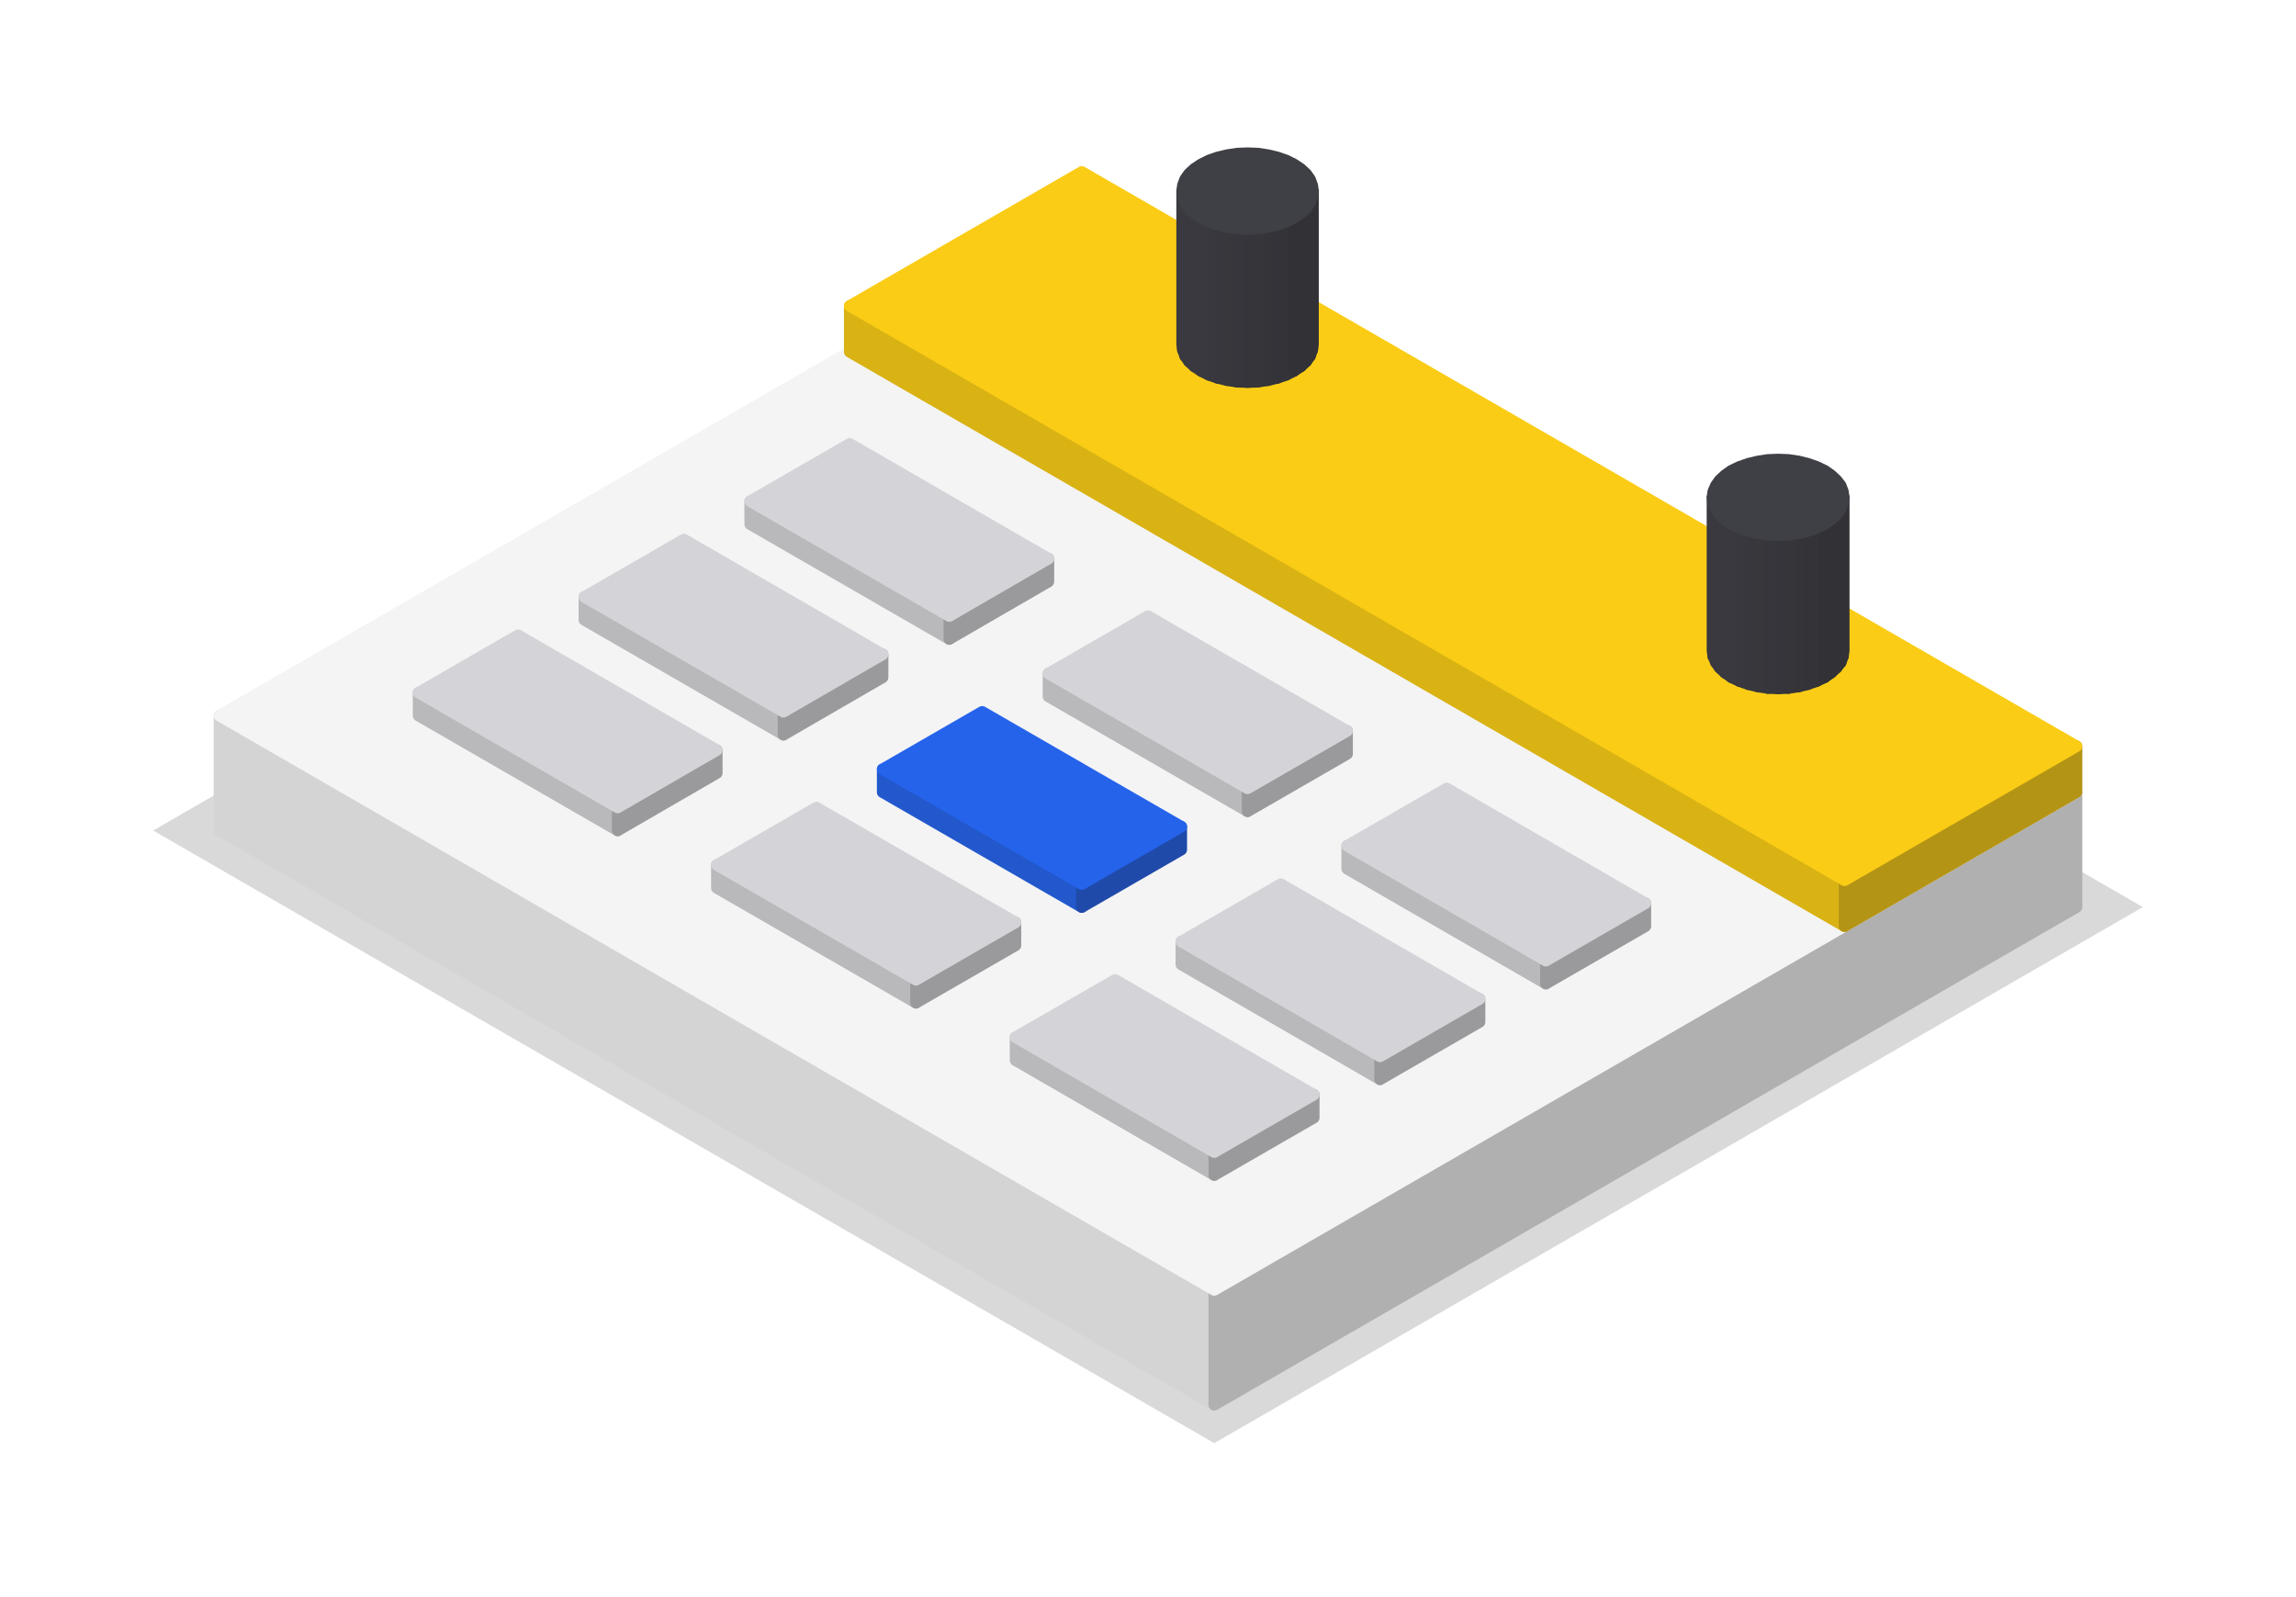
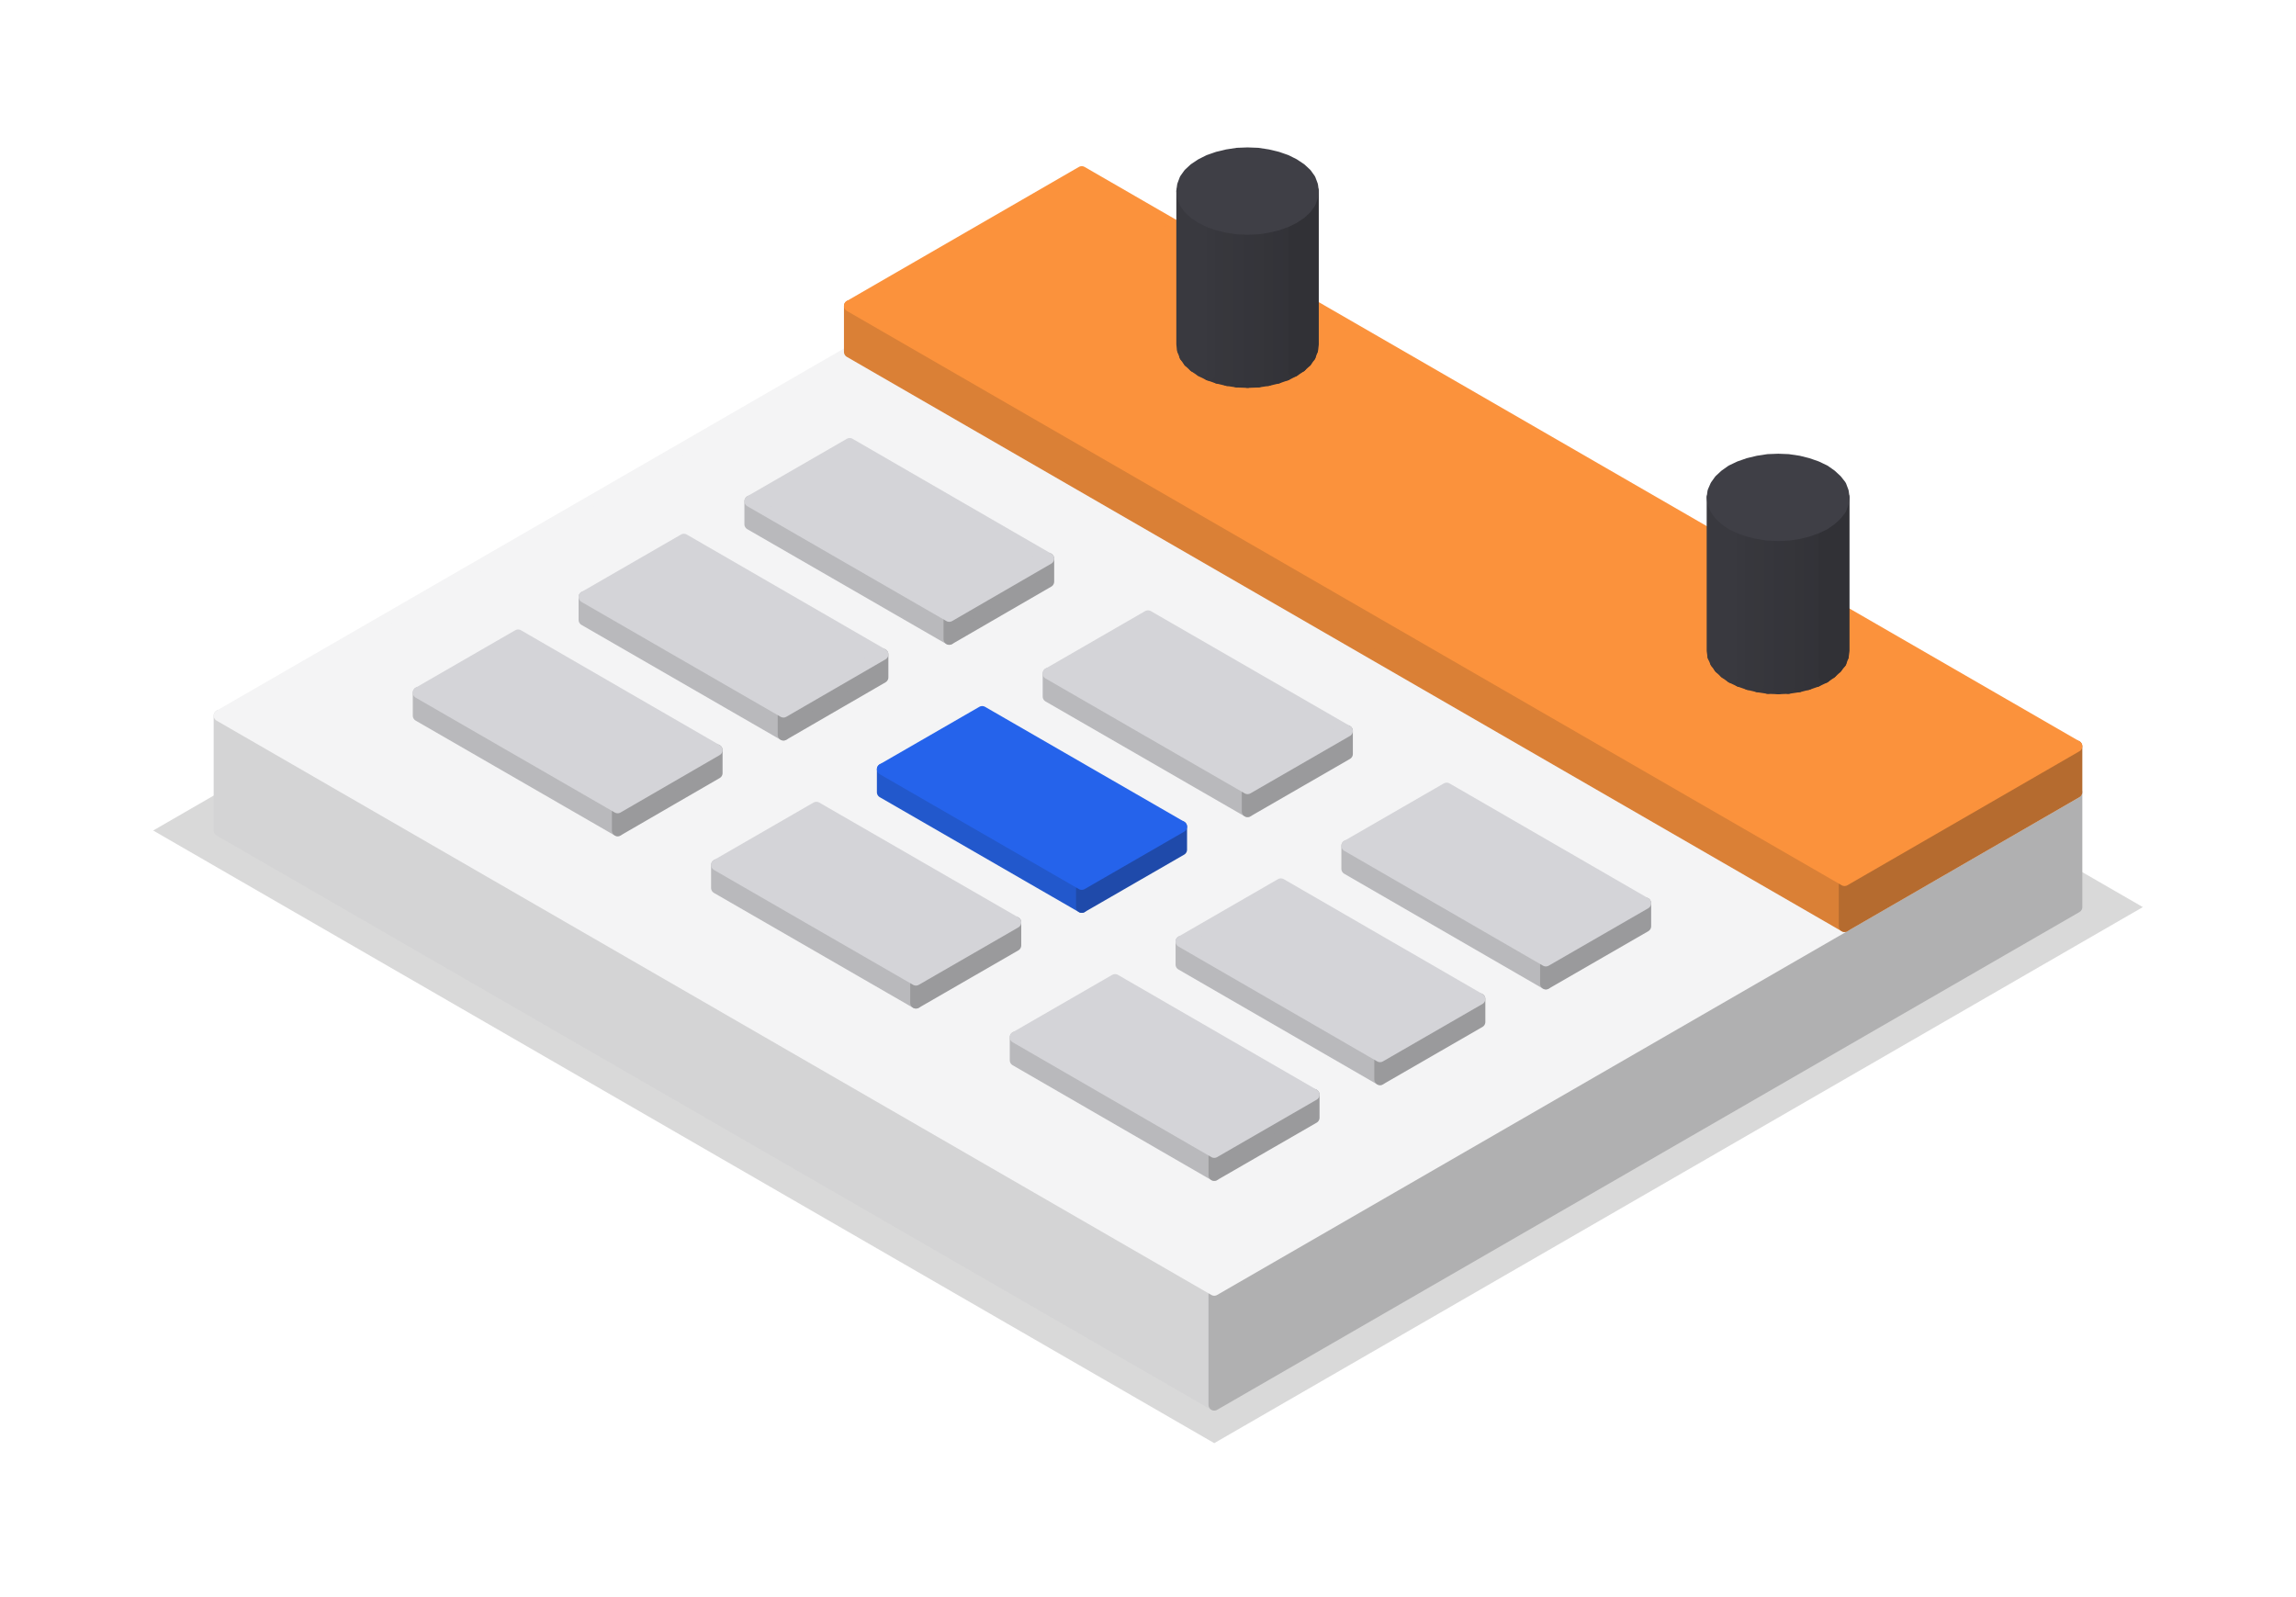
<svg xmlns="http://www.w3.org/2000/svg" width="59.96" height="41.69" viewBox="-28.25 -8.69 59.96 41.69" fill="none" aria-hidden="true">
  <polygon points="0,-1 27.71,15 3.46,29 -24.25,13" fill="#111111" fill-opacity="0.16" />
  <polygon points="-22.52,13 3.46,28 3.46,25 -22.52,10" fill="#d4d4d5" stroke="#d4d4d5" stroke-width="0.3" stroke-linejoin="round" />
  <polygon points="25.98,15 3.46,28 3.46,25 25.98,12" fill="#b0b0b1" stroke="#b0b0b1" stroke-width="0.3" stroke-linejoin="round" />
  <polygon points="0,-3 25.98,12 3.46,25 -22.52,10" fill="#F4F4F5" stroke="#F4F4F5" stroke-width="0.3" stroke-linejoin="round" />
-   <polygon points="-6.06,0.5 19.92,15.5 19.92,14.3 -6.06,-0.7" fill="#d9b214" stroke="#d9b214" stroke-width="0.3" stroke-linejoin="round" />
-   <polygon points="25.98,12 19.92,15.5 19.92,14.3 25.98,10.8" fill="#b49414" stroke="#b49414" stroke-width="0.3" stroke-linejoin="round" />
-   <polygon points="0,-4.2 25.98,10.8 19.92,14.3 -6.06,-0.7" fill="#FACC15" stroke="#FACC15" stroke-width="0.3" stroke-linejoin="round" />
+   <polygon points="-6.06,0.5 19.92,15.5 19.92,14.3 -6.06,-0.7" fill="#da8036" stroke="#da8036" stroke-width="0.3" stroke-linejoin="round" />
+   <polygon points="25.98,12 19.92,15.5 19.92,14.3 25.98,10.8" fill="#b56b2f" stroke="#b56b2f" stroke-width="0.3" stroke-linejoin="round" />
+   <polygon points="0,-4.2 25.98,10.8 19.92,14.3 -6.06,-0.7" fill="#FB923C" stroke="#FB923C" stroke-width="0.3" stroke-linejoin="round" />
  <polygon points="5.54,1 5.34,1.1 5.34,-2.9 5.54,-3" fill="#323237" stroke="#323237" stroke-width="0.3" stroke-linejoin="round" />
  <polygon points="5.34,1.1 5.11,1.18 5.11,-2.82 5.34,-2.9" fill="#333338" stroke="#333338" stroke-width="0.3" stroke-linejoin="round" />
  <polygon points="5.11,1.18 4.86,1.24 4.86,-2.76 5.11,-2.82" fill="#333339" stroke="#333339" stroke-width="0.3" stroke-linejoin="round" />
  <polygon points="4.86,1.24 4.6,1.28 4.6,-2.72 4.86,-2.76" fill="#343439" stroke="#343439" stroke-width="0.3" stroke-linejoin="round" />
  <polygon points="4.6,1.28 4.33,1.29 4.33,-2.71 4.6,-2.72" fill="#35353a" stroke="#35353a" stroke-width="0.3" stroke-linejoin="round" />
  <polygon points="4.33,1.29 4.06,1.28 4.06,-2.72 4.33,-2.71" fill="#35353b" stroke="#35353b" stroke-width="0.3" stroke-linejoin="round" />
  <polygon points="4.06,1.28 3.8,1.24 3.8,-2.76 4.06,-2.72" fill="#36363c" stroke="#36363c" stroke-width="0.3" stroke-linejoin="round" />
  <polygon points="3.8,1.24 3.55,1.18 3.55,-2.82 3.8,-2.76" fill="#37373c" stroke="#37373c" stroke-width="0.3" stroke-linejoin="round" />
  <polygon points="3.55,1.18 3.32,1.1 3.32,-2.9 3.55,-2.82" fill="#37373d" stroke="#37373d" stroke-width="0.3" stroke-linejoin="round" />
  <polygon points="3.32,1.1 3.12,1 3.12,-3 3.32,-2.9" fill="#38383e" stroke="#38383e" stroke-width="0.3" stroke-linejoin="round" />
  <polygon points="3.12,1 2.94,0.88 2.94,-3.12 3.12,-3" fill="#39393f" stroke="#39393f" stroke-width="0.3" stroke-linejoin="round" />
  <polygon points="2.94,0.88 2.8,0.75 2.8,-3.25 2.94,-3.12" fill="#39393f" stroke="#39393f" stroke-width="0.3" stroke-linejoin="round" />
  <polygon points="2.8,0.75 2.7,0.61 2.7,-3.39 2.8,-3.25" fill="#39393f" stroke="#39393f" stroke-width="0.3" stroke-linejoin="round" />
  <polygon points="2.7,0.61 2.64,0.45 2.64,-3.55 2.7,-3.39" fill="#39393f" stroke="#39393f" stroke-width="0.3" stroke-linejoin="round" />
  <polygon points="2.64,0.45 2.62,0.3 2.62,-3.7 2.64,-3.55" fill="#39393f" stroke="#39393f" stroke-width="0.3" stroke-linejoin="round" />
  <polygon points="6.04,0.3 6.02,0.45 6.02,-3.55 6.04,-3.7" fill="#313136" stroke="#313136" stroke-width="0.3" stroke-linejoin="round" />
  <polygon points="6.02,0.45 5.96,0.61 5.96,-3.39 6.02,-3.55" fill="#313136" stroke="#313136" stroke-width="0.3" stroke-linejoin="round" />
  <polygon points="5.96,0.61 5.86,0.75 5.86,-3.25 5.96,-3.39" fill="#313136" stroke="#313136" stroke-width="0.3" stroke-linejoin="round" />
  <polygon points="5.86,0.75 5.72,0.88 5.72,-3.12 5.86,-3.25" fill="#313136" stroke="#313136" stroke-width="0.3" stroke-linejoin="round" />
  <polygon points="5.72,0.88 5.54,1 5.54,-3 5.72,-3.12" fill="#313136" stroke="#313136" stroke-width="0.3" stroke-linejoin="round" />
  <polygon points="5.54,-3 5.34,-2.9 5.11,-2.82 4.86,-2.76 4.6,-2.72 4.33,-2.71 4.06,-2.72 3.8,-2.76 3.55,-2.82 3.32,-2.9 3.12,-3 2.94,-3.12 2.8,-3.25 2.7,-3.39 2.64,-3.55 2.62,-3.7 2.64,-3.85 2.7,-4.01 2.8,-4.15 2.94,-4.28 3.12,-4.4 3.32,-4.5 3.55,-4.58 3.8,-4.64 4.06,-4.68 4.33,-4.69 4.6,-4.68 4.86,-4.64 5.11,-4.58 5.34,-4.5 5.54,-4.4 5.72,-4.28 5.86,-4.15 5.96,-4.01 6.02,-3.85 6.04,-3.7 6.02,-3.55 5.96,-3.39 5.86,-3.25 5.72,-3.12" fill="#3F3F46" stroke="#3F3F46" stroke-width="0.3" stroke-linejoin="round" />
  <polygon points="19.4,9 19.19,9.1 19.19,5.1 19.4,5" fill="#323237" stroke="#323237" stroke-width="0.3" stroke-linejoin="round" />
  <polygon points="19.19,9.1 18.96,9.18 18.96,5.18 19.19,5.1" fill="#333338" stroke="#333338" stroke-width="0.3" stroke-linejoin="round" />
  <polygon points="18.96,9.18 18.72,9.24 18.72,5.24 18.96,5.18" fill="#333339" stroke="#333339" stroke-width="0.3" stroke-linejoin="round" />
  <polygon points="18.72,9.24 18.45,9.28 18.45,5.28 18.72,5.24" fill="#343439" stroke="#343439" stroke-width="0.3" stroke-linejoin="round" />
  <polygon points="18.45,9.28 18.19,9.29 18.19,5.29 18.45,5.28" fill="#35353a" stroke="#35353a" stroke-width="0.3" stroke-linejoin="round" />
  <polygon points="18.19,9.29 17.92,9.28 17.92,5.28 18.19,5.29" fill="#35353b" stroke="#35353b" stroke-width="0.3" stroke-linejoin="round" />
  <polygon points="17.92,9.28 17.66,9.24 17.66,5.24 17.92,5.28" fill="#36363c" stroke="#36363c" stroke-width="0.3" stroke-linejoin="round" />
  <polygon points="17.66,9.24 17.41,9.18 17.41,5.18 17.66,5.24" fill="#37373c" stroke="#37373c" stroke-width="0.3" stroke-linejoin="round" />
  <polygon points="17.41,9.18 17.18,9.1 17.18,5.1 17.41,5.18" fill="#37373d" stroke="#37373d" stroke-width="0.3" stroke-linejoin="round" />
  <polygon points="17.18,9.1 16.97,9 16.97,5 17.18,5.1" fill="#38383e" stroke="#38383e" stroke-width="0.3" stroke-linejoin="round" />
  <polygon points="16.97,9 16.8,8.88 16.8,4.88 16.97,5" fill="#39393f" stroke="#39393f" stroke-width="0.3" stroke-linejoin="round" />
  <polygon points="16.8,8.88 16.66,8.75 16.66,4.75 16.8,4.88" fill="#39393f" stroke="#39393f" stroke-width="0.3" stroke-linejoin="round" />
  <polygon points="16.66,8.75 16.56,8.61 16.56,4.61 16.66,4.75" fill="#39393f" stroke="#39393f" stroke-width="0.3" stroke-linejoin="round" />
  <polygon points="16.56,8.61 16.49,8.45 16.49,4.45 16.56,4.61" fill="#39393f" stroke="#39393f" stroke-width="0.3" stroke-linejoin="round" />
  <polygon points="16.49,8.45 16.47,8.3 16.47,4.3 16.49,4.45" fill="#39393f" stroke="#39393f" stroke-width="0.3" stroke-linejoin="round" />
  <polygon points="19.9,8.3 19.88,8.45 19.88,4.45 19.9,4.3" fill="#313136" stroke="#313136" stroke-width="0.3" stroke-linejoin="round" />
  <polygon points="19.88,8.45 19.82,8.61 19.82,4.61 19.88,4.45" fill="#313136" stroke="#313136" stroke-width="0.3" stroke-linejoin="round" />
  <polygon points="19.82,8.61 19.71,8.75 19.71,4.75 19.82,4.61" fill="#313136" stroke="#313136" stroke-width="0.3" stroke-linejoin="round" />
  <polygon points="19.71,8.75 19.57,8.88 19.57,4.88 19.71,4.75" fill="#313136" stroke="#313136" stroke-width="0.3" stroke-linejoin="round" />
  <polygon points="19.57,8.88 19.4,9 19.4,5 19.57,4.88" fill="#313136" stroke="#313136" stroke-width="0.3" stroke-linejoin="round" />
  <polygon points="19.4,5 19.19,5.1 18.96,5.18 18.72,5.24 18.45,5.28 18.19,5.29 17.92,5.28 17.66,5.24 17.41,5.18 17.18,5.1 16.97,5 16.8,4.88 16.66,4.75 16.56,4.61 16.49,4.45 16.47,4.3 16.49,4.15 16.56,3.99 16.66,3.85 16.8,3.72 16.97,3.6 17.18,3.5 17.41,3.42 17.66,3.36 17.92,3.32 18.19,3.31 18.45,3.32 18.72,3.36 18.96,3.42 19.19,3.5 19.4,3.6 19.57,3.72 19.71,3.85 19.82,3.99 19.88,4.15 19.9,4.3 19.88,4.45 19.82,4.61 19.71,4.75 19.57,4.88" fill="#3F3F46" stroke="#3F3F46" stroke-width="0.3" stroke-linejoin="round" />
  <polygon points="-8.66,5 -3.46,8 -3.46,7.4 -8.66,4.4" fill="#b9b9bc" stroke="#b9b9bc" stroke-width="0.3" stroke-linejoin="round" />
  <polygon points="-0.87,6.5 -3.46,8 -3.46,7.4 -0.87,5.9" fill="#9a9a9c" stroke="#9a9a9c" stroke-width="0.3" stroke-linejoin="round" />
  <polygon points="-6.06,2.9 -0.87,5.9 -3.46,7.4 -8.66,4.4" fill="#D4D4D8" stroke="#D4D4D8" stroke-width="0.3" stroke-linejoin="round" />
  <polygon points="-12.99,7.5 -7.79,10.5 -7.79,9.9 -12.99,6.9" fill="#b9b9bc" stroke="#b9b9bc" stroke-width="0.3" stroke-linejoin="round" />
  <polygon points="-5.2,9 -7.79,10.5 -7.79,9.9 -5.2,8.4" fill="#9a9a9c" stroke="#9a9a9c" stroke-width="0.3" stroke-linejoin="round" />
  <polygon points="-10.39,5.4 -5.2,8.4 -7.79,9.9 -12.99,6.9" fill="#D4D4D8" stroke="#D4D4D8" stroke-width="0.3" stroke-linejoin="round" />
  <polygon points="-17.32,10 -12.12,13 -12.12,12.4 -17.32,9.4" fill="#b9b9bc" stroke="#b9b9bc" stroke-width="0.3" stroke-linejoin="round" />
  <polygon points="-9.53,11.5 -12.12,13 -12.12,12.4 -9.53,10.9" fill="#9a9a9c" stroke="#9a9a9c" stroke-width="0.3" stroke-linejoin="round" />
  <polygon points="-14.72,7.9 -9.53,10.9 -12.12,12.4 -17.32,9.4" fill="#D4D4D8" stroke="#D4D4D8" stroke-width="0.3" stroke-linejoin="round" />
  <polygon points="-0.87,9.5 4.33,12.5 4.33,11.9 -0.87,8.9" fill="#b9b9bc" stroke="#b9b9bc" stroke-width="0.3" stroke-linejoin="round" />
  <polygon points="6.93,11 4.33,12.5 4.33,11.9 6.93,10.4" fill="#9a9a9c" stroke="#9a9a9c" stroke-width="0.3" stroke-linejoin="round" />
  <polygon points="1.73,7.4 6.93,10.4 4.33,11.9 -0.87,8.9" fill="#D4D4D8" stroke="#D4D4D8" stroke-width="0.3" stroke-linejoin="round" />
  <polygon points="-5.2,12 0,15 0,14.4 -5.2,11.4" fill="#2258cc" stroke="#2258cc" stroke-width="0.3" stroke-linejoin="round" />
  <polygon points="2.6,13.5 0,15 0,14.4 2.6,12.9" fill="#1f4aaa" stroke="#1f4aaa" stroke-width="0.3" stroke-linejoin="round" />
  <polygon points="-2.6,9.9 2.6,12.9 0,14.4 -5.2,11.4" fill="#2563EB" stroke="#2563EB" stroke-width="0.3" stroke-linejoin="round" />
  <polygon points="-9.53,14.5 -4.33,17.5 -4.33,16.9 -9.53,13.9" fill="#b9b9bc" stroke="#b9b9bc" stroke-width="0.3" stroke-linejoin="round" />
  <polygon points="-1.73,16 -4.33,17.5 -4.33,16.9 -1.73,15.4" fill="#9a9a9c" stroke="#9a9a9c" stroke-width="0.3" stroke-linejoin="round" />
  <polygon points="-6.93,12.4 -1.73,15.4 -4.33,16.9 -9.53,13.9" fill="#D4D4D8" stroke="#D4D4D8" stroke-width="0.3" stroke-linejoin="round" />
  <polygon points="6.93,14 12.12,17 12.12,16.4 6.93,13.4" fill="#b9b9bc" stroke="#b9b9bc" stroke-width="0.3" stroke-linejoin="round" />
  <polygon points="14.72,15.5 12.12,17 12.12,16.4 14.72,14.9" fill="#9a9a9c" stroke="#9a9a9c" stroke-width="0.3" stroke-linejoin="round" />
  <polygon points="9.53,11.9 14.72,14.9 12.12,16.4 6.93,13.4" fill="#D4D4D8" stroke="#D4D4D8" stroke-width="0.3" stroke-linejoin="round" />
  <polygon points="2.6,16.5 7.79,19.5 7.79,18.9 2.6,15.9" fill="#b9b9bc" stroke="#b9b9bc" stroke-width="0.3" stroke-linejoin="round" />
  <polygon points="10.39,18 7.79,19.5 7.79,18.9 10.39,17.4" fill="#9a9a9c" stroke="#9a9a9c" stroke-width="0.3" stroke-linejoin="round" />
  <polygon points="5.2,14.4 10.39,17.4 7.79,18.9 2.6,15.9" fill="#D4D4D8" stroke="#D4D4D8" stroke-width="0.3" stroke-linejoin="round" />
  <polygon points="-1.73,19 3.46,22 3.46,21.4 -1.73,18.4" fill="#b9b9bc" stroke="#b9b9bc" stroke-width="0.3" stroke-linejoin="round" />
  <polygon points="6.06,20.5 3.46,22 3.46,21.4 6.06,19.9" fill="#9a9a9c" stroke="#9a9a9c" stroke-width="0.3" stroke-linejoin="round" />
  <polygon points="0.87,16.9 6.06,19.9 3.46,21.4 -1.73,18.4" fill="#D4D4D8" stroke="#D4D4D8" stroke-width="0.3" stroke-linejoin="round" />
</svg>
